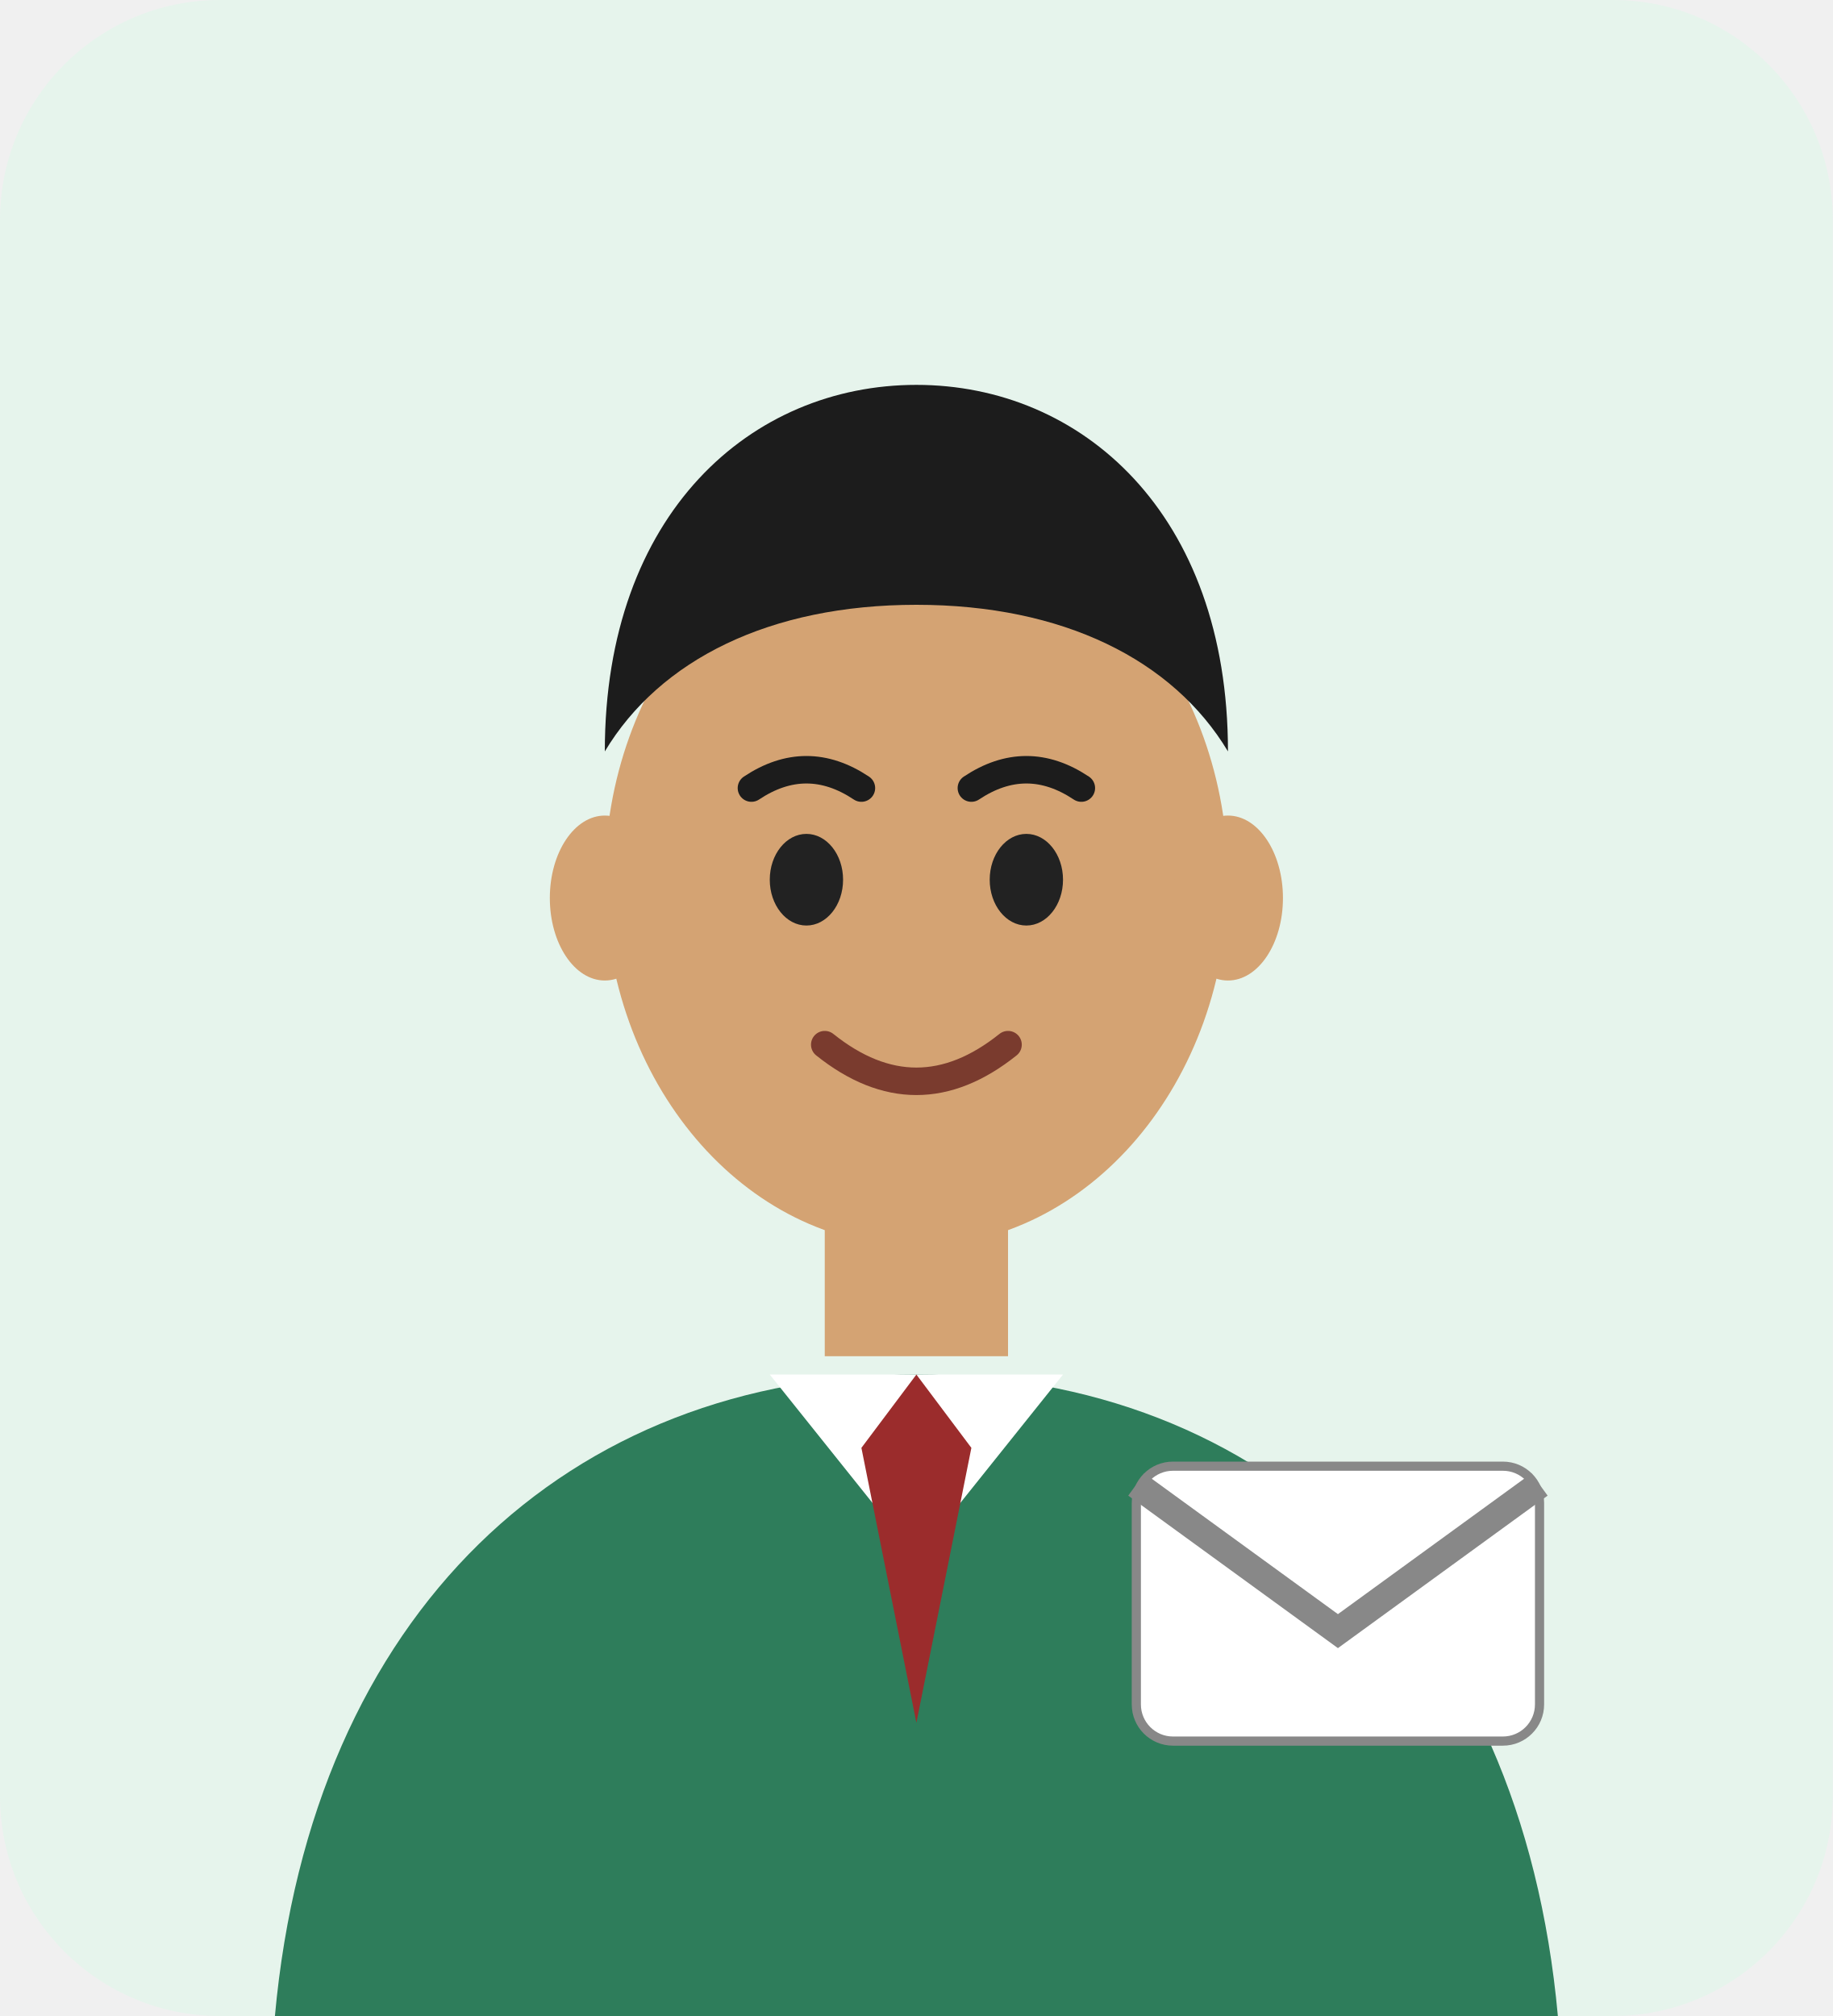
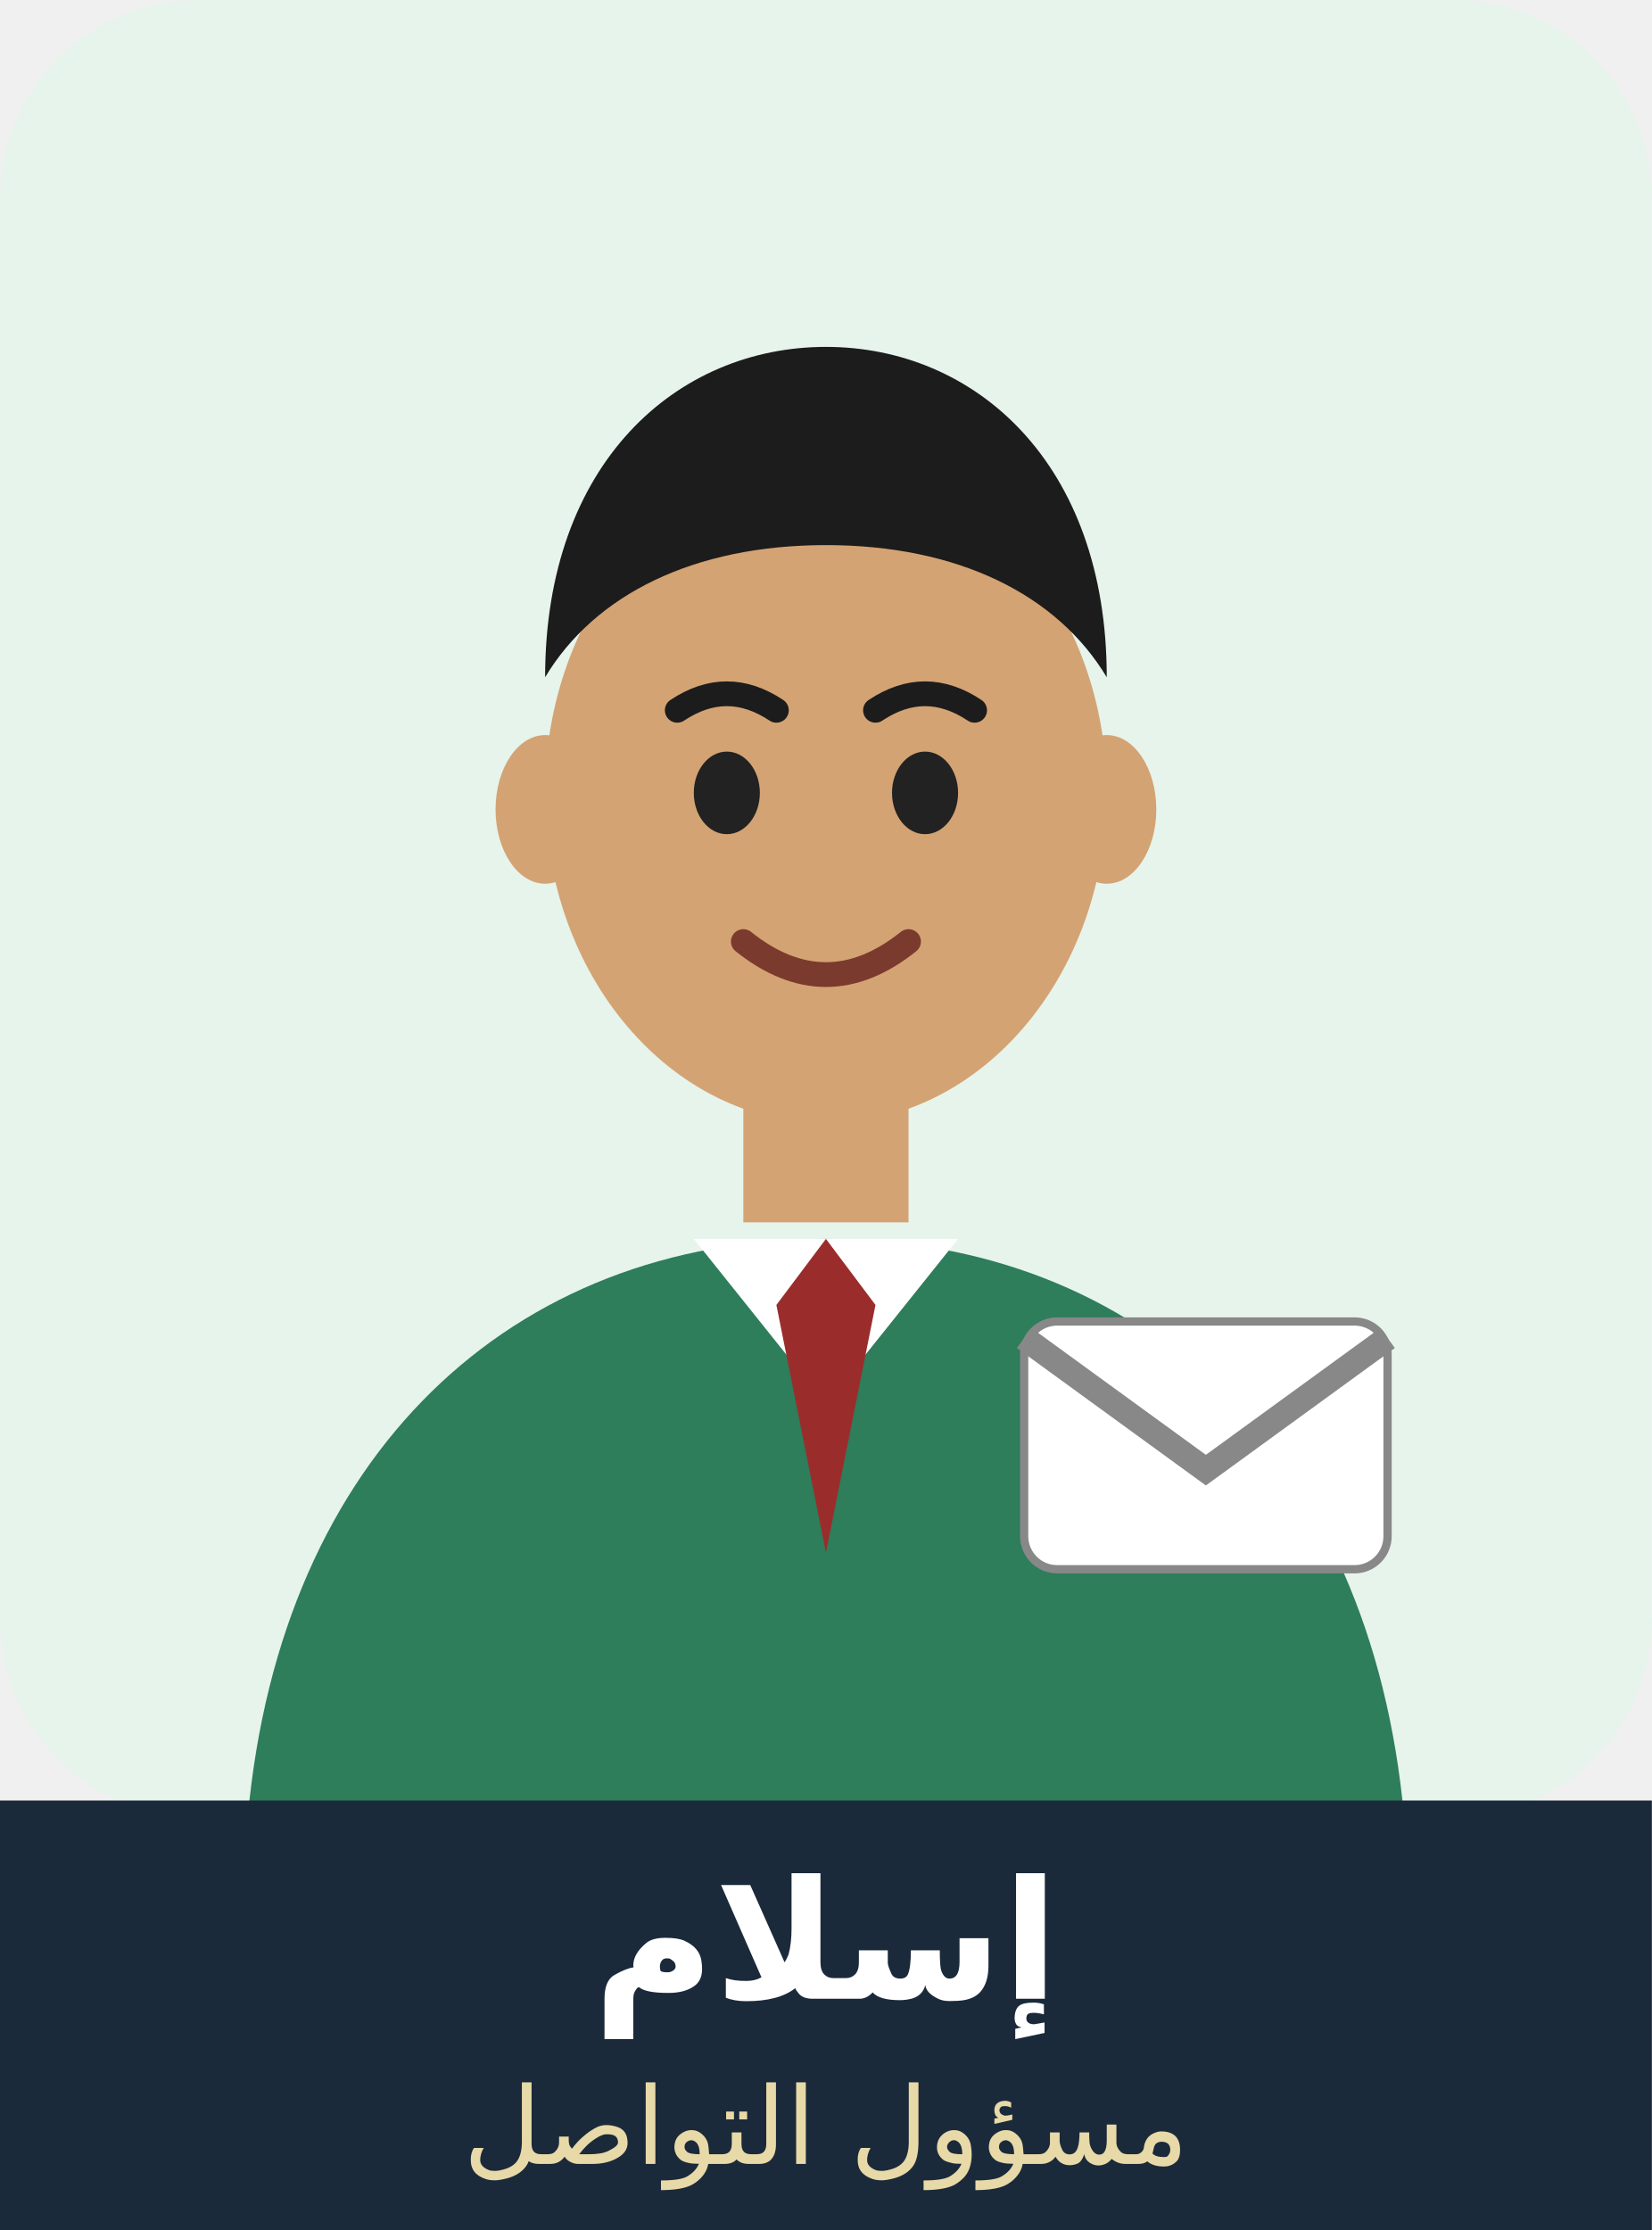
- <svg xmlns="http://www.w3.org/2000/svg" viewBox="0 0 200 220" width="200" height="220">
+ <svg xmlns="http://www.w3.org/2000/svg" viewBox="0 0 200 270" width="200" height="270">
  <rect width="200" height="220" rx="24" fill="#e6f4ec" />
  <path d="M30 220c4-44 32-70 70-70s66 26 70 70z" fill="#2e7d5b" />
  <path d="M84 150l16 20 16-20z" fill="#fff" />
  <path d="M100 150l-6 8 6 30 6-30z" fill="#9b2c2c" />
  <rect x="90" y="122" width="20" height="26" fill="#d4a373" />
  <ellipse cx="100" cy="96" rx="34" ry="40" fill="#d4a373" />
  <ellipse cx="66" cy="98" rx="6" ry="9" fill="#d4a373" />
  <ellipse cx="134" cy="98" rx="6" ry="9" fill="#d4a373" />
  <path d="M66 82c0-26 16-40 34-40s34 14 34 40c-6-10-18-16-34-16s-28 6-34 16z" fill="#1c1c1c" />
  <ellipse cx="88" cy="96" rx="4" ry="5" fill="#222" />
  <ellipse cx="112" cy="96" rx="4" ry="5" fill="#222" />
  <path d="M82 86q6-4 12 0M106 86q6-4 12 0" stroke="#1c1c1c" stroke-width="3" fill="none" stroke-linecap="round" />
  <path d="M90 114q10 8 20 0" stroke="#7a3b2e" stroke-width="3" fill="none" stroke-linecap="round" />
  <rect x="124" y="160" width="44" height="30" rx="4" fill="#fff" stroke="#888" />
  <path d="M124 162l22 16 22-16" fill="none" stroke="#888" stroke-width="3" />
+   <g id="lbl">
+     <rect x="0" y="218" width="200" height="52" fill="#1b2a3a" />
+     <text x="100" y="242" font-size="20" font-weight="bold" fill="#fff" text-anchor="middle" font-family="Tahoma,Arial">إسلام</text>
+     <text x="100" y="262" font-size="13" fill="#e8d9a8" text-anchor="middle" font-family="Tahoma,Arial">مسؤول التواصل</text>
+   </g>
</svg>
